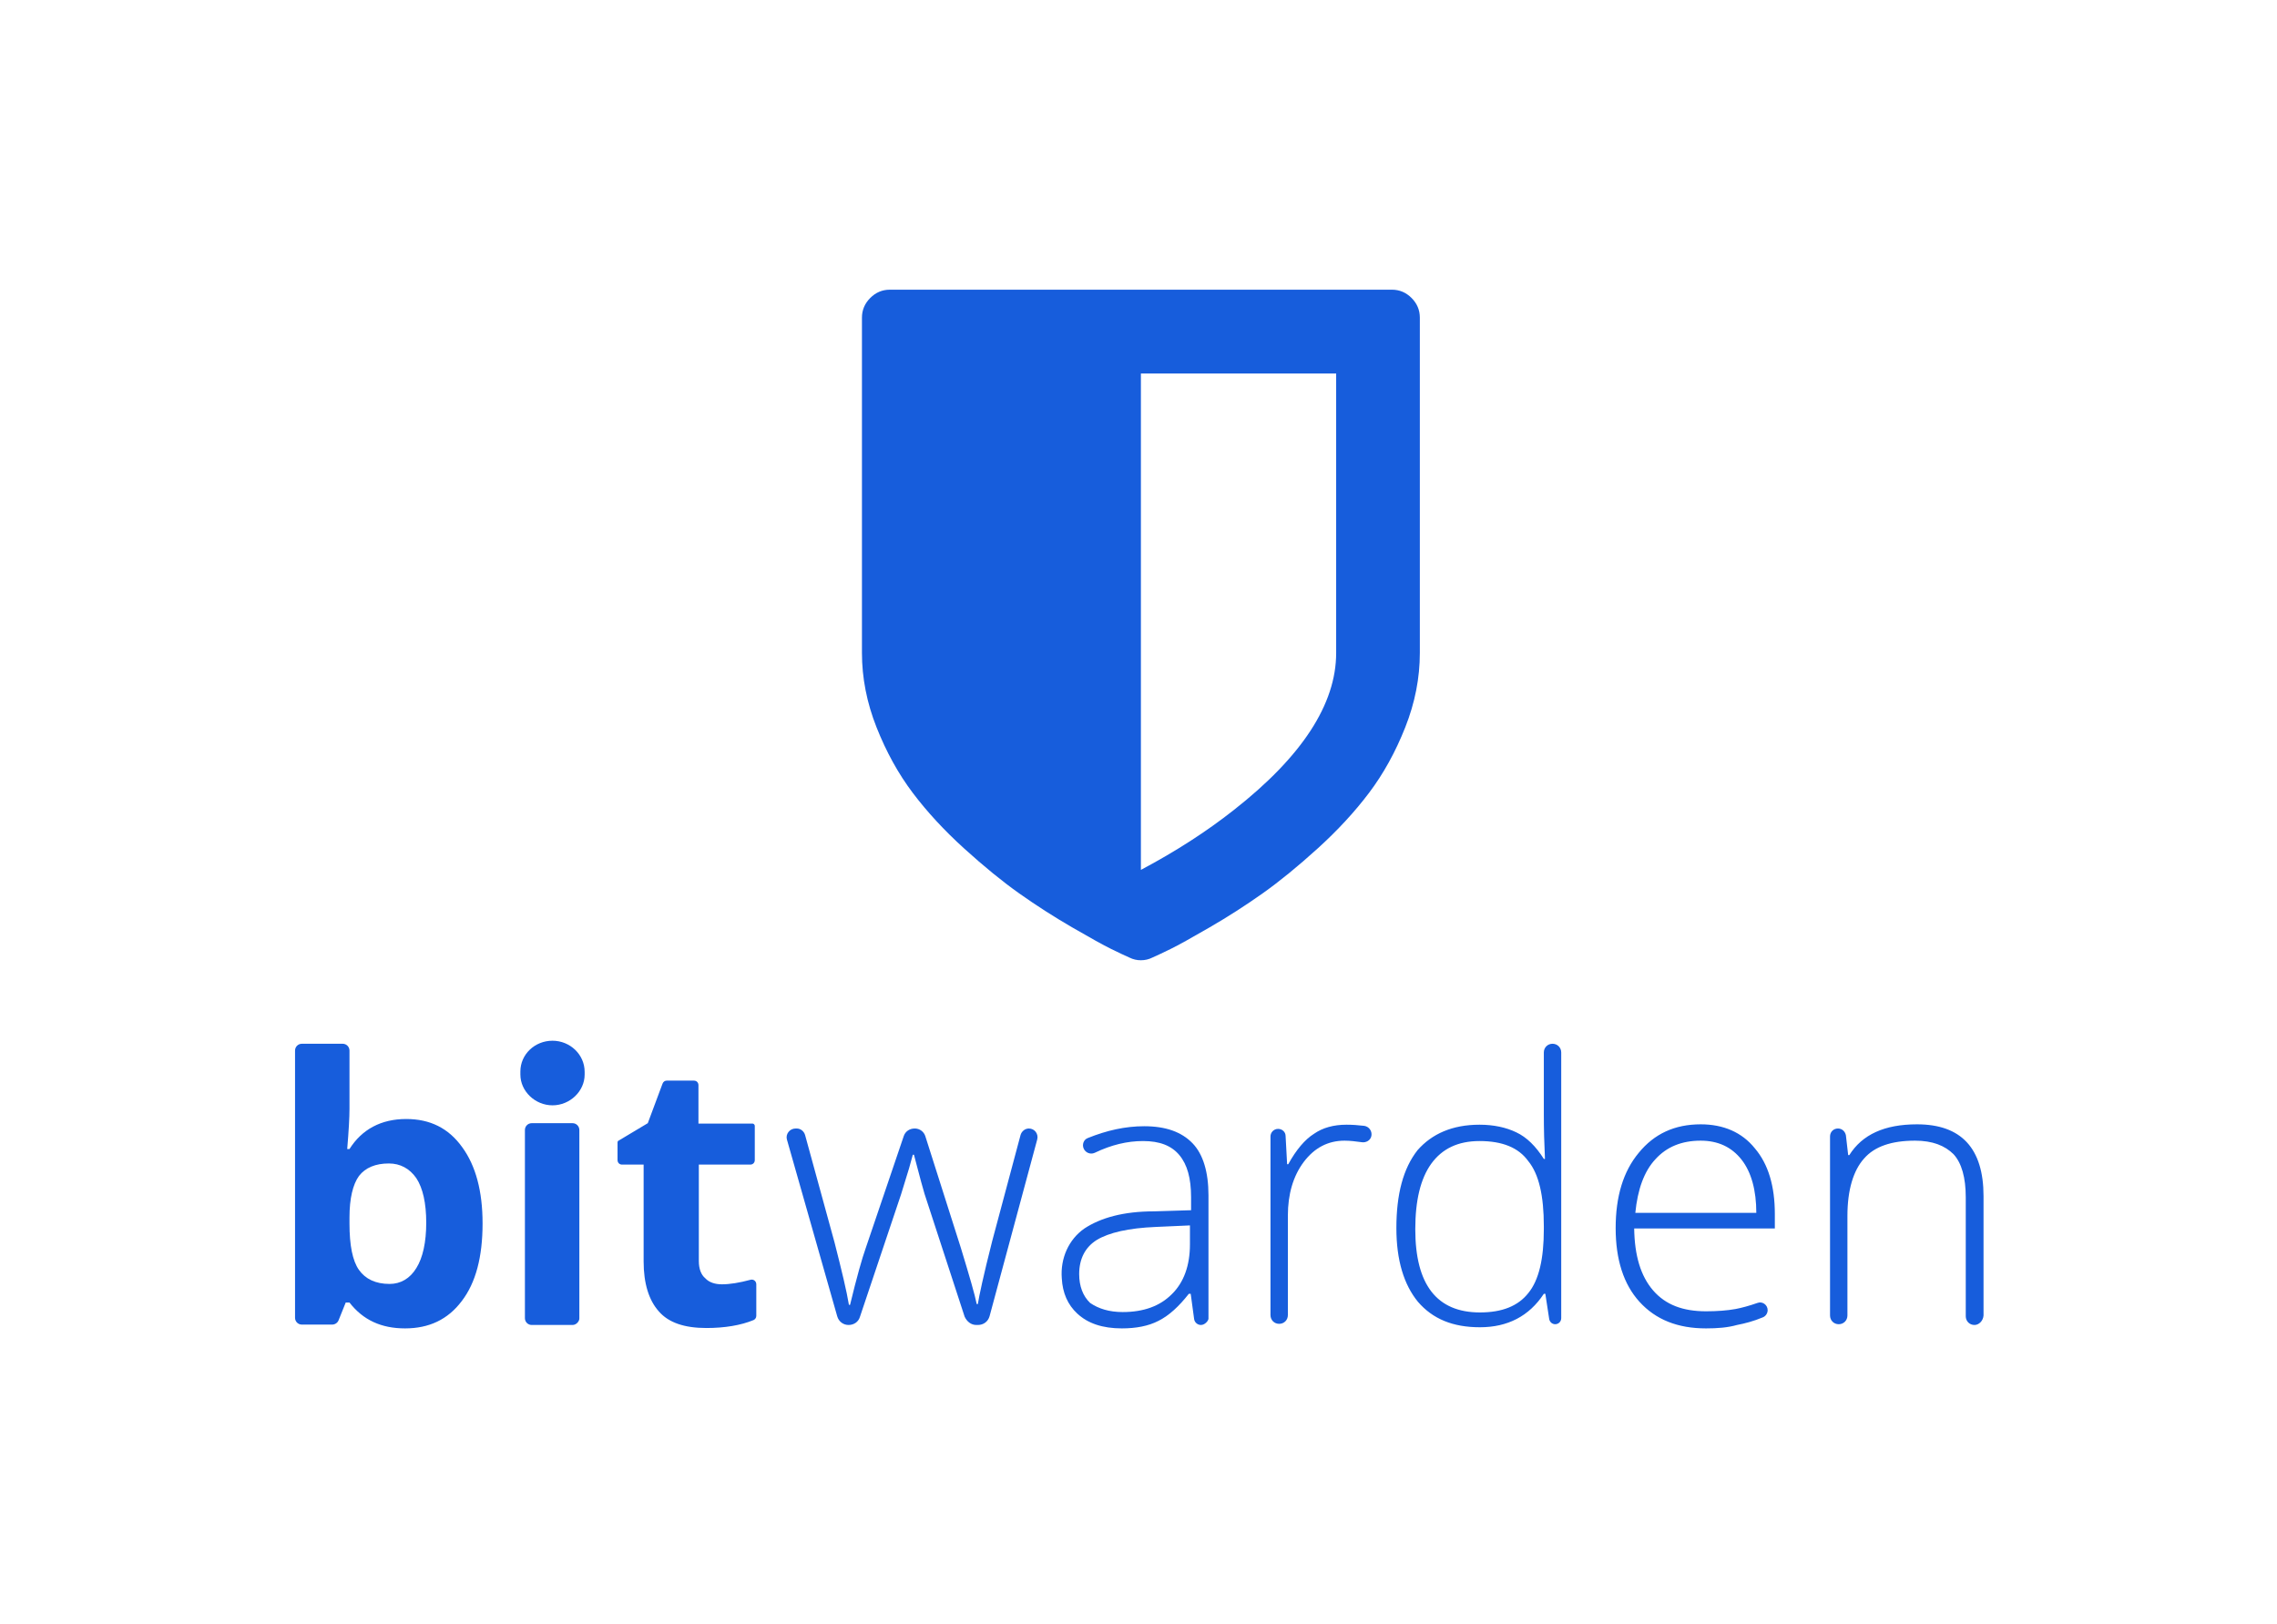
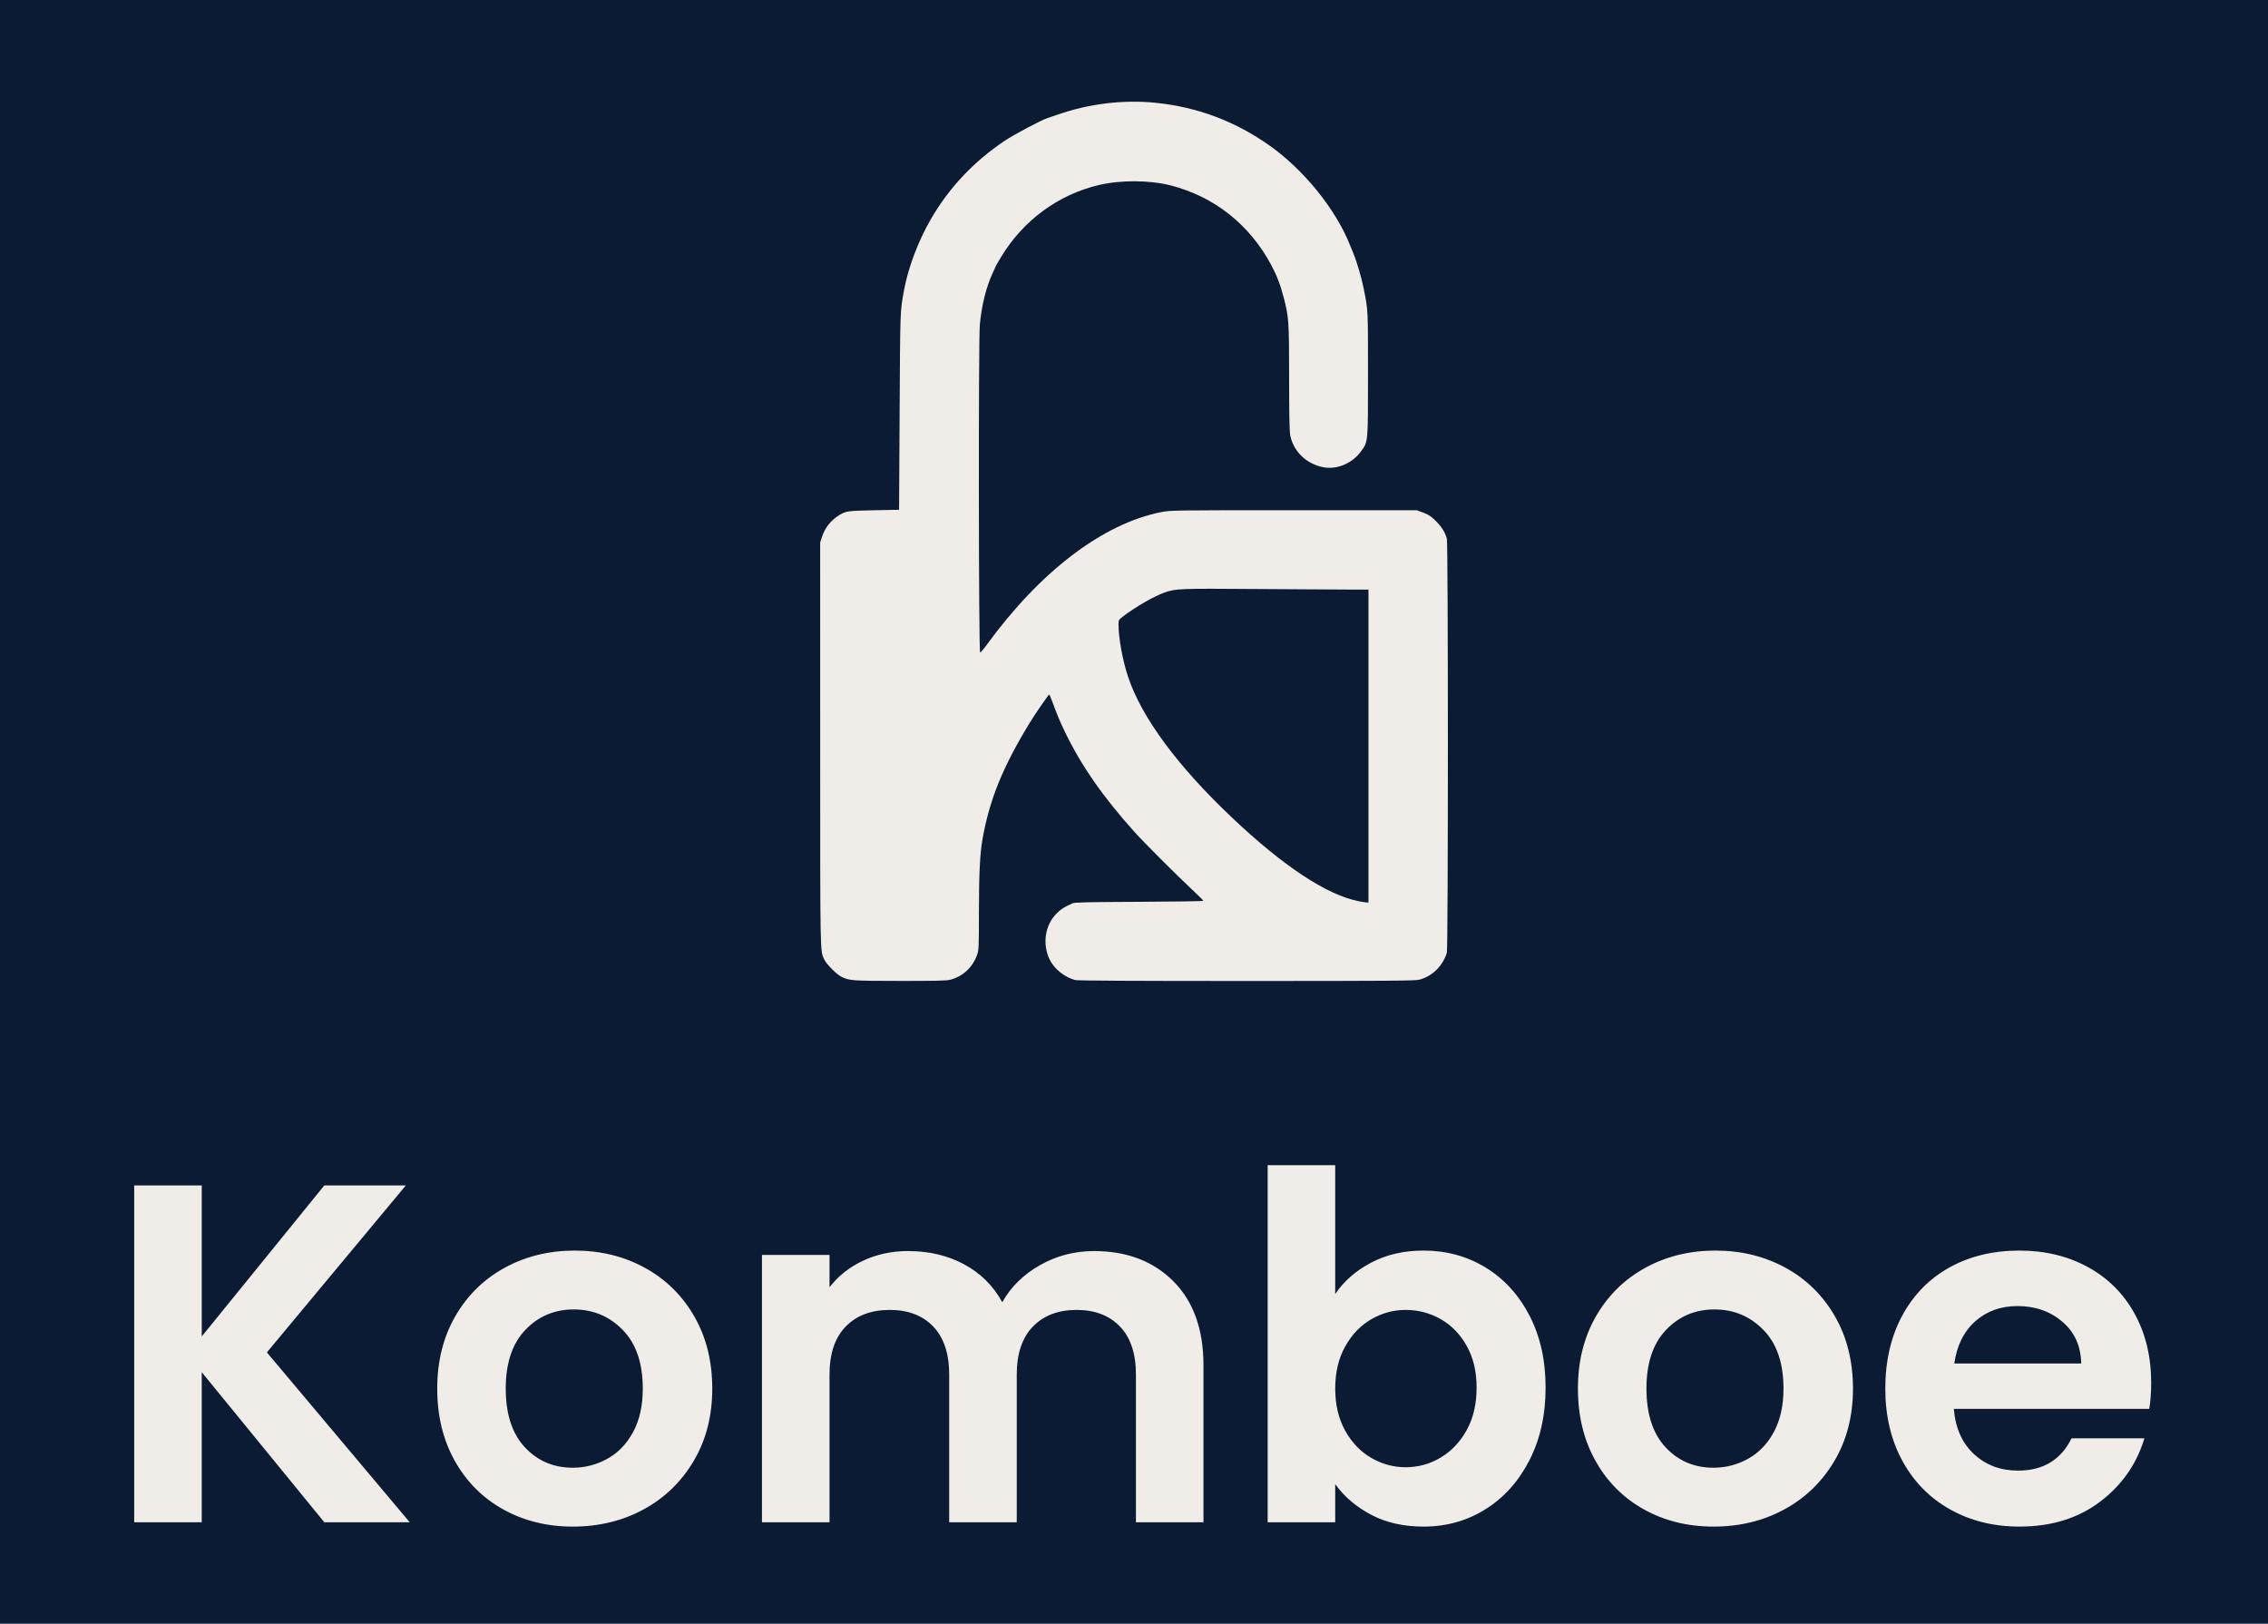
- <svg xmlns="http://www.w3.org/2000/svg" width="582" height="415" fill="none">
-   <path fill-rule="evenodd" clip-rule="evenodd" d="M362.911 166.879V81.183c0-1.934-.705-3.608-2.116-5.021-1.411-1.414-3.082-2.12-5.014-2.12H227.443c-1.931 0-3.602.706-5.013 2.12-1.411 1.413-2.117 3.087-2.117 5.02v85.697c0 6.397 1.244 12.739 3.733 19.025 2.488 6.286 5.57 11.865 9.246 16.737 3.676 4.873 8.058 9.615 13.146 14.227 5.087 4.612 9.785 8.443 14.093 11.493a177.162 177.162 0 0 0 13.48 8.648c4.679 2.715 8.002 4.556 9.97 5.523 1.968.967 3.547 1.711 4.735 2.232a6.381 6.381 0 0 0 2.896.669c1.04 0 2.006-.223 2.897-.669 1.188-.521 2.767-1.265 4.735-2.232 1.968-.967 5.291-2.808 9.97-5.523a177.162 177.162 0 0 0 13.48-8.648c4.308-3.05 9.006-6.881 14.093-11.493 5.088-4.612 9.469-9.354 13.146-14.227 3.676-4.872 6.758-10.451 9.246-16.737 2.488-6.286 3.732-12.628 3.732-19.025Zm-21.389-71.413v71.413c0 13.092-8.727 26.482-26.18 40.17-6.982 5.504-14.891 10.6-23.73 15.287V95.466h49.91ZM118.126 293.197c-3.479-4.857-8.214-7.188-14.303-7.188-6.378 0-11.306 2.623-14.495 7.674h-.58c.387-4.663.58-8.062.58-10.199v-14.958c0-.972-.773-1.749-1.74-1.749H77.153c-.967 0-1.74.777-1.74 1.749v68.283c0 .971.773 1.748 1.74 1.748h7.73c.677 0 1.354-.389 1.643-1.068l1.837-4.566h.966c3.479 4.468 8.117 6.605 14.206 6.605 6.088 0 10.919-2.234 14.495-6.993 3.575-4.662 5.315-11.267 5.315-19.815 0-8.256-1.739-14.764-5.218-19.523Zm-26.382 7.382c1.643-2.137 4.252-3.205 7.634-3.205 2.899 0 5.315 1.262 7.055 3.788 1.642 2.525 2.512 6.313 2.512 11.364 0 4.954-.87 8.936-2.512 11.558-1.643 2.72-4.059 4.08-6.862 4.08-3.575 0-6.184-1.263-7.827-3.594-1.643-2.331-2.416-6.313-2.416-11.85v-1.554c0-4.856.87-8.45 2.416-10.587Z" fill="#175DDC" />
-   <path d="M135.907 338.654h10.436c.967 0 1.836-.971 1.74-1.845v-47.983c0-.971-.773-1.748-1.74-1.748h-10.436c-.967 0-1.74.777-1.74 1.748v48.08c0 .971.773 1.748 1.74 1.748ZM191.859 327.096c-2.899.777-5.315 1.165-7.344 1.165-1.74 0-3.286-.486-4.252-1.554-1.063-.874-1.643-2.428-1.643-4.371v-24.671h13.142c.677 0 1.16-.486 1.16-1.166v-8.741c0-.292-.29-.583-.58-.583h-13.819v-9.81c0-.68-.483-1.166-1.159-1.166h-6.958c-.483 0-.87.291-1.063.777l-3.769 10.102-7.634 4.565a.334.334 0 0 1-.049.145.354.354 0 0 0-.048.146v4.565c0 .68.483 1.166 1.16 1.166h5.508v24.768c0 5.634 1.353 9.908 3.865 12.724 2.513 2.914 6.572 4.274 12.177 4.274 4.638 0 8.794-.68 12.079-2.04.387-.194.677-.582.677-1.068v-8.062c0-.777-.677-1.36-1.45-1.165ZM246.555 336.517c.58 1.263 1.643 2.137 2.996 2.137h.387c1.449 0 2.609-.874 2.995-2.234l12.176-45.166c.387-1.457-.676-2.817-2.126-2.817-.966 0-1.836.68-2.126 1.652l-7.247 27.099c-2.223 8.742-3.383 14.181-3.672 16.124h-.29c-.484-2.428-1.837-7.091-4.059-14.375l-9.084-28.557a2.818 2.818 0 0 0-2.706-1.943c-1.353 0-2.416.778-2.802 1.943l-9.76 28.751c-.87 2.428-2.223 7.188-3.963 14.375h-.289c-.58-3.497-1.837-8.742-3.673-15.929l-7.537-27.488c-.29-.972-1.16-1.652-2.126-1.652h-.29c-1.546 0-2.609 1.457-2.223 2.817l12.853 45.166c.386 1.36 1.546 2.234 2.899 2.234s2.512-.777 2.899-2.04l10.533-31.373 2.03-6.605.966-3.497h.29l.754 2.855c.795 3.016 1.431 5.429 1.952 7.15l10.243 31.373Z" fill="#175DDC" />
-   <path fill-rule="evenodd" clip-rule="evenodd" d="M305.213 337.1c.097.874.87 1.554 1.74 1.554.966 0 1.836-.971 1.933-1.554v-31.567c0-5.925-1.353-10.491-4.059-13.307-2.803-2.914-6.861-4.371-12.37-4.371-4.831 0-9.567 1.068-14.398 3.011-1.063.388-1.547 1.651-1.063 2.719.483 1.069 1.739 1.554 2.802 1.069 4.252-2.04 8.311-3.011 12.37-3.011 4.252 0 7.247 1.165 9.277 3.594 2.029 2.428 2.995 5.925 2.995 10.781v3.303l-9.47.291c-7.828 0-13.626 1.651-17.781 4.371-4.059 2.817-6.185 7.673-5.798 12.724.193 3.788 1.546 6.799 3.962 9.033 2.706 2.526 6.474 3.788 11.403 3.788 3.575 0 6.764-.583 9.374-1.942 2.705-1.36 5.218-3.691 7.731-6.897h.483l.869 6.411Zm-5.701-6.313c-2.996 3.011-7.151 4.565-12.563 4.565-3.479 0-6.185-.875-8.311-2.331-1.836-1.749-2.802-4.274-2.802-7.382 0-3.886 1.546-6.897 4.542-8.742 3.092-1.846 8.021-3.011 15.075-3.303l8.697-.388v4.856c0 5.343-1.546 9.713-4.638 12.725Z" fill="#175DDC" />
-   <path d="M348.7 287.758c-1.643-.195-3.093-.292-4.542-.292-3.286 0-6.088.777-8.311 2.331-2.319 1.457-4.542 4.08-6.571 7.771h-.29l-.387-7.188c0-1.068-.869-1.845-1.932-1.845a1.943 1.943 0 0 0-1.933 1.942v45.652c0 1.262.966 2.234 2.223 2.234 1.256 0 2.222-.972 2.222-2.234V310.68c0-5.439 1.353-10.101 4.059-13.695 2.706-3.594 6.185-5.439 10.437-5.439 1.449 0 2.899.194 4.348.388 1.16.194 2.32-.485 2.513-1.651a2.19 2.19 0 0 0-1.836-2.525Z" fill="#175DDC" />
-   <path fill-rule="evenodd" clip-rule="evenodd" d="M387.548 289.409c-2.61-1.263-5.799-1.943-9.374-1.943-6.958 0-12.176 2.331-15.848 6.508-3.673 4.662-5.412 11.267-5.412 19.912 0 8.256 1.933 14.472 5.508 18.843 3.769 4.371 8.891 6.508 15.848 6.508 7.055 0 12.563-2.817 16.332-8.548h.387l.966 6.314c.097.874.773 1.457 1.546 1.457.87 0 1.546-.68 1.546-1.554v-67.895c0-1.262-.966-2.234-2.222-2.234-1.257 0-2.223.972-2.223 2.234v15.833c0 3.691.097 7.382.29 11.364h-.29c-2.029-3.205-4.349-5.537-7.054-6.799Zm-21.744 8.062c2.803-3.886 6.862-5.828 12.37-5.828 5.798 0 9.953 1.651 12.466 5.148 2.706 3.302 3.962 8.839 3.962 16.609v.777c0 7.576-1.256 13.016-3.962 16.318-2.609 3.303-6.668 4.954-12.37 4.954-11.016 0-16.524-7.091-16.524-21.272 0-7.382 1.353-12.918 4.058-16.706ZM419.051 332.729c4.155 4.565 9.76 6.799 17.008 6.799 2.899 0 5.508-.194 7.924-.874 2.03-.388 4.252-.971 6.571-1.942.774-.292 1.257-1.069 1.257-1.846 0-1.36-1.353-2.331-2.609-1.845-2.223.777-4.059 1.262-5.605 1.554-2.126.388-4.736.582-7.538.582-5.895 0-10.34-1.651-13.529-5.342s-4.735-8.936-4.832-15.832h35.949v-3.691c0-7.091-1.643-12.724-5.122-16.804-3.286-4.079-8.021-6.119-13.819-6.119-6.668 0-11.886 2.428-15.848 7.285-3.962 4.759-5.895 11.17-5.895 19.232s2.029 14.375 6.088 18.843Zm4.059-36.424c2.899-3.205 6.764-4.759 11.596-4.759 4.445 0 7.924 1.651 10.437 4.856 2.512 3.206 3.769 7.868 3.769 13.599h-30.924c.58-5.925 2.223-10.588 5.122-13.696Z" fill="#175DDC" />
-   <path d="M502.448 336.42c0 1.263.966 2.234 2.223 2.234 1.159 0 2.222-1.068 2.319-2.428v-30.499c0-12.239-5.702-18.358-17.008-18.358-8.311 0-14.012 2.623-17.298 7.868h-.29l-.58-5.051c-.193-.971-.966-1.749-2.029-1.749-1.16 0-2.029.875-2.029 2.04v45.749c0 1.263.966 2.234 2.222 2.234 1.257 0 2.223-.971 2.223-2.234v-25.448c0-6.702 1.546-11.656 4.252-14.667 2.706-3.108 7.054-4.565 13.046-4.565 4.445 0 7.634 1.262 9.857 3.496 2.029 2.234 3.092 5.925 3.092 10.976v30.402ZM133.008 273.868c0-4.371 3.672-7.868 8.214-7.868 4.445 0 8.214 3.497 8.214 7.965v.68c0 4.274-3.769 7.867-8.214 7.867-4.446 0-8.214-3.593-8.214-7.867v-.777Z" fill="#175DDC" />
+ <svg xmlns="http://www.w3.org/2000/svg" width="1341" height="960" viewBox="0 0 1341 960">
+   <rect width="1341" height="960" rx="0" fill="#0B1B33" />
+   <path fill="#F0ECE7" fill-rule="evenodd" transform="translate(484.94,60.00) scale(1.07884) translate(-340,-271)" d="M411.25,752.32C418.24,750.45 423.37,745.75 425.93,738.86C426.96,736.07 427.00,735.21 427.01,714.86C427.01,694.61 427.59,682.94 428.97,675.25C432.89,653.33 440.09,635.64 455.00,611.25C457.65,606.91 465.16,596.01 465.50,596.00C465.64,596.00 466.28,597.41 466.92,599.12C470.09,607.63 471.37,610.72 474.04,616.25C483.01,634.88 494.91,652.00 512.44,671.50C517.48,677.11 535.23,694.86 543.89,702.96C547.25,706.10 550.00,708.84 550.00,709.05C550.00,709.27 534.19,709.51 514.88,709.60C486.36,709.72 479.47,709.88 478.25,710.44C473.43,712.65 472.19,713.43 469.79,715.77C463.20,722.21 461.59,732.67 465.84,741.38C468.28,746.38 474.07,751.00 479.75,752.47C481.10,752.83 511.60,752.99 573.75,752.99C650.09,752.99 666.19,752.87 668.32,752.30C675.48,750.40 681.11,744.91 683.46,737.55C684.22,735.15 684.22,512.85 683.46,510.45C682.26,506.70 680.62,504.10 677.49,500.97C674.80,498.28 673.54,497.45 670.57,496.34L666.94,495.00L599.53,495.00C533.50,495.00 532.00,495.02 526.93,496.03C494.80,502.41 460.47,528.57 431.00,569.15C429.49,571.23 427.99,572.95 427.67,572.97C426.85,573.01 426.71,401.94 427.51,393.22C428.47,382.85 431.08,372.36 434.51,365.10C435.33,363.37 436.00,361.85 436.00,361.71C436.00,361.58 437.38,359.17 439.07,356.36C451.13,336.30 470.41,322.06 492.59,316.82C504.63,313.97 520.46,314.03 532.00,316.97C555.86,323.05 575.22,338.33 587.15,360.50C590.22,366.21 592.27,371.55 594.05,378.43C596.86,389.34 597.00,391.40 597.02,422.62C597.03,444.20 597.20,452.00 597.69,454.28C599.56,463.03 606.65,469.72 615.87,471.46C623.17,472.84 631.54,469.35 636.24,462.96C640.38,457.33 640.25,458.75 640.25,420.25C640.25,384.72 640.29,385.56 637.94,373.75C636.71,367.59 633.98,358.28 632.23,354.25C631.87,353.43 631.10,351.54 630.52,350.06C622.60,329.91 604.58,307.76 585.25,294.41C566.53,281.48 546.46,274.05 524.00,271.73C506.27,269.90 487.32,272.19 470.00,278.25C467.94,278.98 465.57,279.77 464.75,280.02C461.56,280.99 446.16,289.15 441.09,292.56C424.02,304.03 410.46,318.46 400.54,335.70C393.63,347.71 388.19,362.19 385.95,374.50C383.79,386.38 383.86,384.46 383.55,440.75L383.25,494.75L369.50,495.02C355.35,495.30 354.01,495.48 350.61,497.59C345.89,500.50 342.69,504.48 341.04,509.48L340.00,512.67L340.01,623.46C340.01,741.06 339.92,736.21 342.28,741.27C343.47,743.83 349.18,749.53 351.75,750.73C356.26,752.84 357.30,752.91 383.50,752.95C403.08,752.98 409.31,752.84 411.25,752.32ZM634.92,709.22C617.58,705.76 593.85,690.08 565.76,663.50C535.85,635.21 516.15,608.51 508.74,586.25C505.77,577.31 503.52,565.02 503.50,557.69C503.50,555.18 503.56,555.08 506.12,553.11C512.84,547.98 523.07,542.09 528.75,540.09C534.87,537.94 537.07,537.86 579.25,538.18C601.25,538.35 624.03,538.49 629.88,538.49L640.50,538.50L640.50,624.25L640.50,710.00L639.38,709.94C638.76,709.91 636.75,709.58 634.92,709.22Z" />
+   <path fill="#F0ECE7" d="M191.755 900.0 119.287 811.27V900.0H79.345V700.856H119.287V790.157L191.755 700.856H239.972L157.804 799.572L242.255 900.0ZM258.517 820.97Q258.517 796.719 269.216 778.174Q279.915 759.629 298.46 749.501Q317.005 739.372 339.83 739.372Q362.654 739.372 381.199 749.501Q399.744 759.629 410.443 778.174Q421.142 796.719 421.142 820.97Q421.142 845.221 410.158 863.766Q399.173 882.311 380.486 892.439Q361.798 902.568 338.688 902.568Q315.864 902.568 297.604 892.439Q279.345 882.311 268.931 863.766Q258.517 845.221 258.517 820.97ZM380.058 820.97Q380.058 798.431 368.218 786.305Q356.377 774.18 339.259 774.18Q322.141 774.18 310.586 786.305Q299.031 798.431 299.031 820.97Q299.031 843.509 310.3 855.635Q321.57 867.76 338.688 867.76Q349.53 867.76 359.088 862.482Q368.646 857.204 374.352 846.648Q380.058 836.091 380.058 820.97ZM711.584 807.275V900.0H671.641V812.696Q671.641 794.151 662.226 784.308Q652.811 774.465 636.549 774.465Q620.286 774.465 610.728 784.308Q601.17 794.151 601.17 812.696V900.0H561.228V812.696Q561.228 794.151 551.812 784.308Q542.397 774.465 526.135 774.465Q509.587 774.465 500.029 784.308Q490.471 794.151 490.471 812.696V900.0H450.529V741.94H490.471V761.056Q498.175 751.07 510.3 745.364Q522.426 739.658 536.976 739.658Q555.521 739.658 570.072 747.504Q584.623 755.35 592.611 769.9Q600.315 756.205 615.008 747.932Q629.701 739.658 646.82 739.658Q675.921 739.658 693.752 757.489Q711.584 775.321 711.584 807.275ZM841.684 739.372Q861.941 739.372 878.346 749.358Q894.751 759.344 904.309 777.746Q913.867 796.148 913.867 820.399Q913.867 844.65 904.309 863.338Q894.751 882.026 878.346 892.297Q861.941 902.568 841.684 902.568Q823.995 902.568 810.728 895.578Q797.461 888.588 789.473 877.461V900.0H749.53V688.873H789.473V765.05Q797.176 753.638 810.728 746.505Q824.28 739.372 841.684 739.372ZM831.128 774.465Q820.286 774.465 810.728 780.029Q801.17 785.592 795.322 796.148Q789.473 806.705 789.473 820.97Q789.473 835.235 795.322 845.792Q801.17 856.348 810.728 861.912Q820.286 867.475 831.128 867.475Q842.255 867.475 851.812 861.769Q861.37 856.063 867.219 845.506Q873.068 834.95 873.068 820.399Q873.068 806.134 867.219 795.72Q861.37 785.307 851.812 779.886Q842.255 774.465 831.128 774.465ZM932.982 820.97Q932.982 796.719 943.681 778.174Q954.38 759.629 972.925 749.501Q991.47 739.372 1014.295 739.372Q1037.119 739.372 1055.664 749.501Q1074.209 759.629 1084.908 778.174Q1095.607 796.719 1095.607 820.97Q1095.607 845.221 1084.623 863.766Q1073.638 882.311 1054.951 892.439Q1036.263 902.568 1013.153 902.568Q990.329 902.568 972.069 892.439Q953.81 882.311 943.396 863.766Q932.982 845.221 932.982 820.97ZM1054.523 820.97Q1054.523 798.431 1042.683 786.305Q1030.842 774.18 1013.724 774.18Q996.606 774.18 985.051 786.305Q973.496 798.431 973.496 820.97Q973.496 843.509 984.765 855.635Q996.035 867.76 1013.153 867.76Q1023.995 867.76 1033.553 862.482Q1043.111 857.204 1048.817 846.648Q1054.523 836.091 1054.523 820.97ZM1270.785 832.953H1155.236Q1156.663 850.071 1167.219 859.772Q1177.775 869.472 1193.182 869.472Q1215.436 869.472 1224.851 850.357H1267.932Q1261.085 873.181 1241.684 887.874Q1222.283 902.568 1194.038 902.568Q1171.213 902.568 1153.096 892.439Q1134.979 882.311 1124.851 863.766Q1114.723 845.221 1114.723 820.97Q1114.723 796.434 1124.708 777.889Q1134.694 759.344 1152.668 749.358Q1170.643 739.372 1194.038 739.372Q1216.577 739.372 1234.409 749.073Q1252.24 758.773 1262.083 776.605Q1271.927 794.437 1271.927 817.546Q1271.927 826.106 1270.785 832.953ZM1230.557 806.134Q1230.272 790.728 1219.43 781.455Q1208.588 772.183 1192.897 772.183Q1178.061 772.183 1167.932 781.17Q1157.804 790.157 1155.521 806.134Z" />
</svg>
